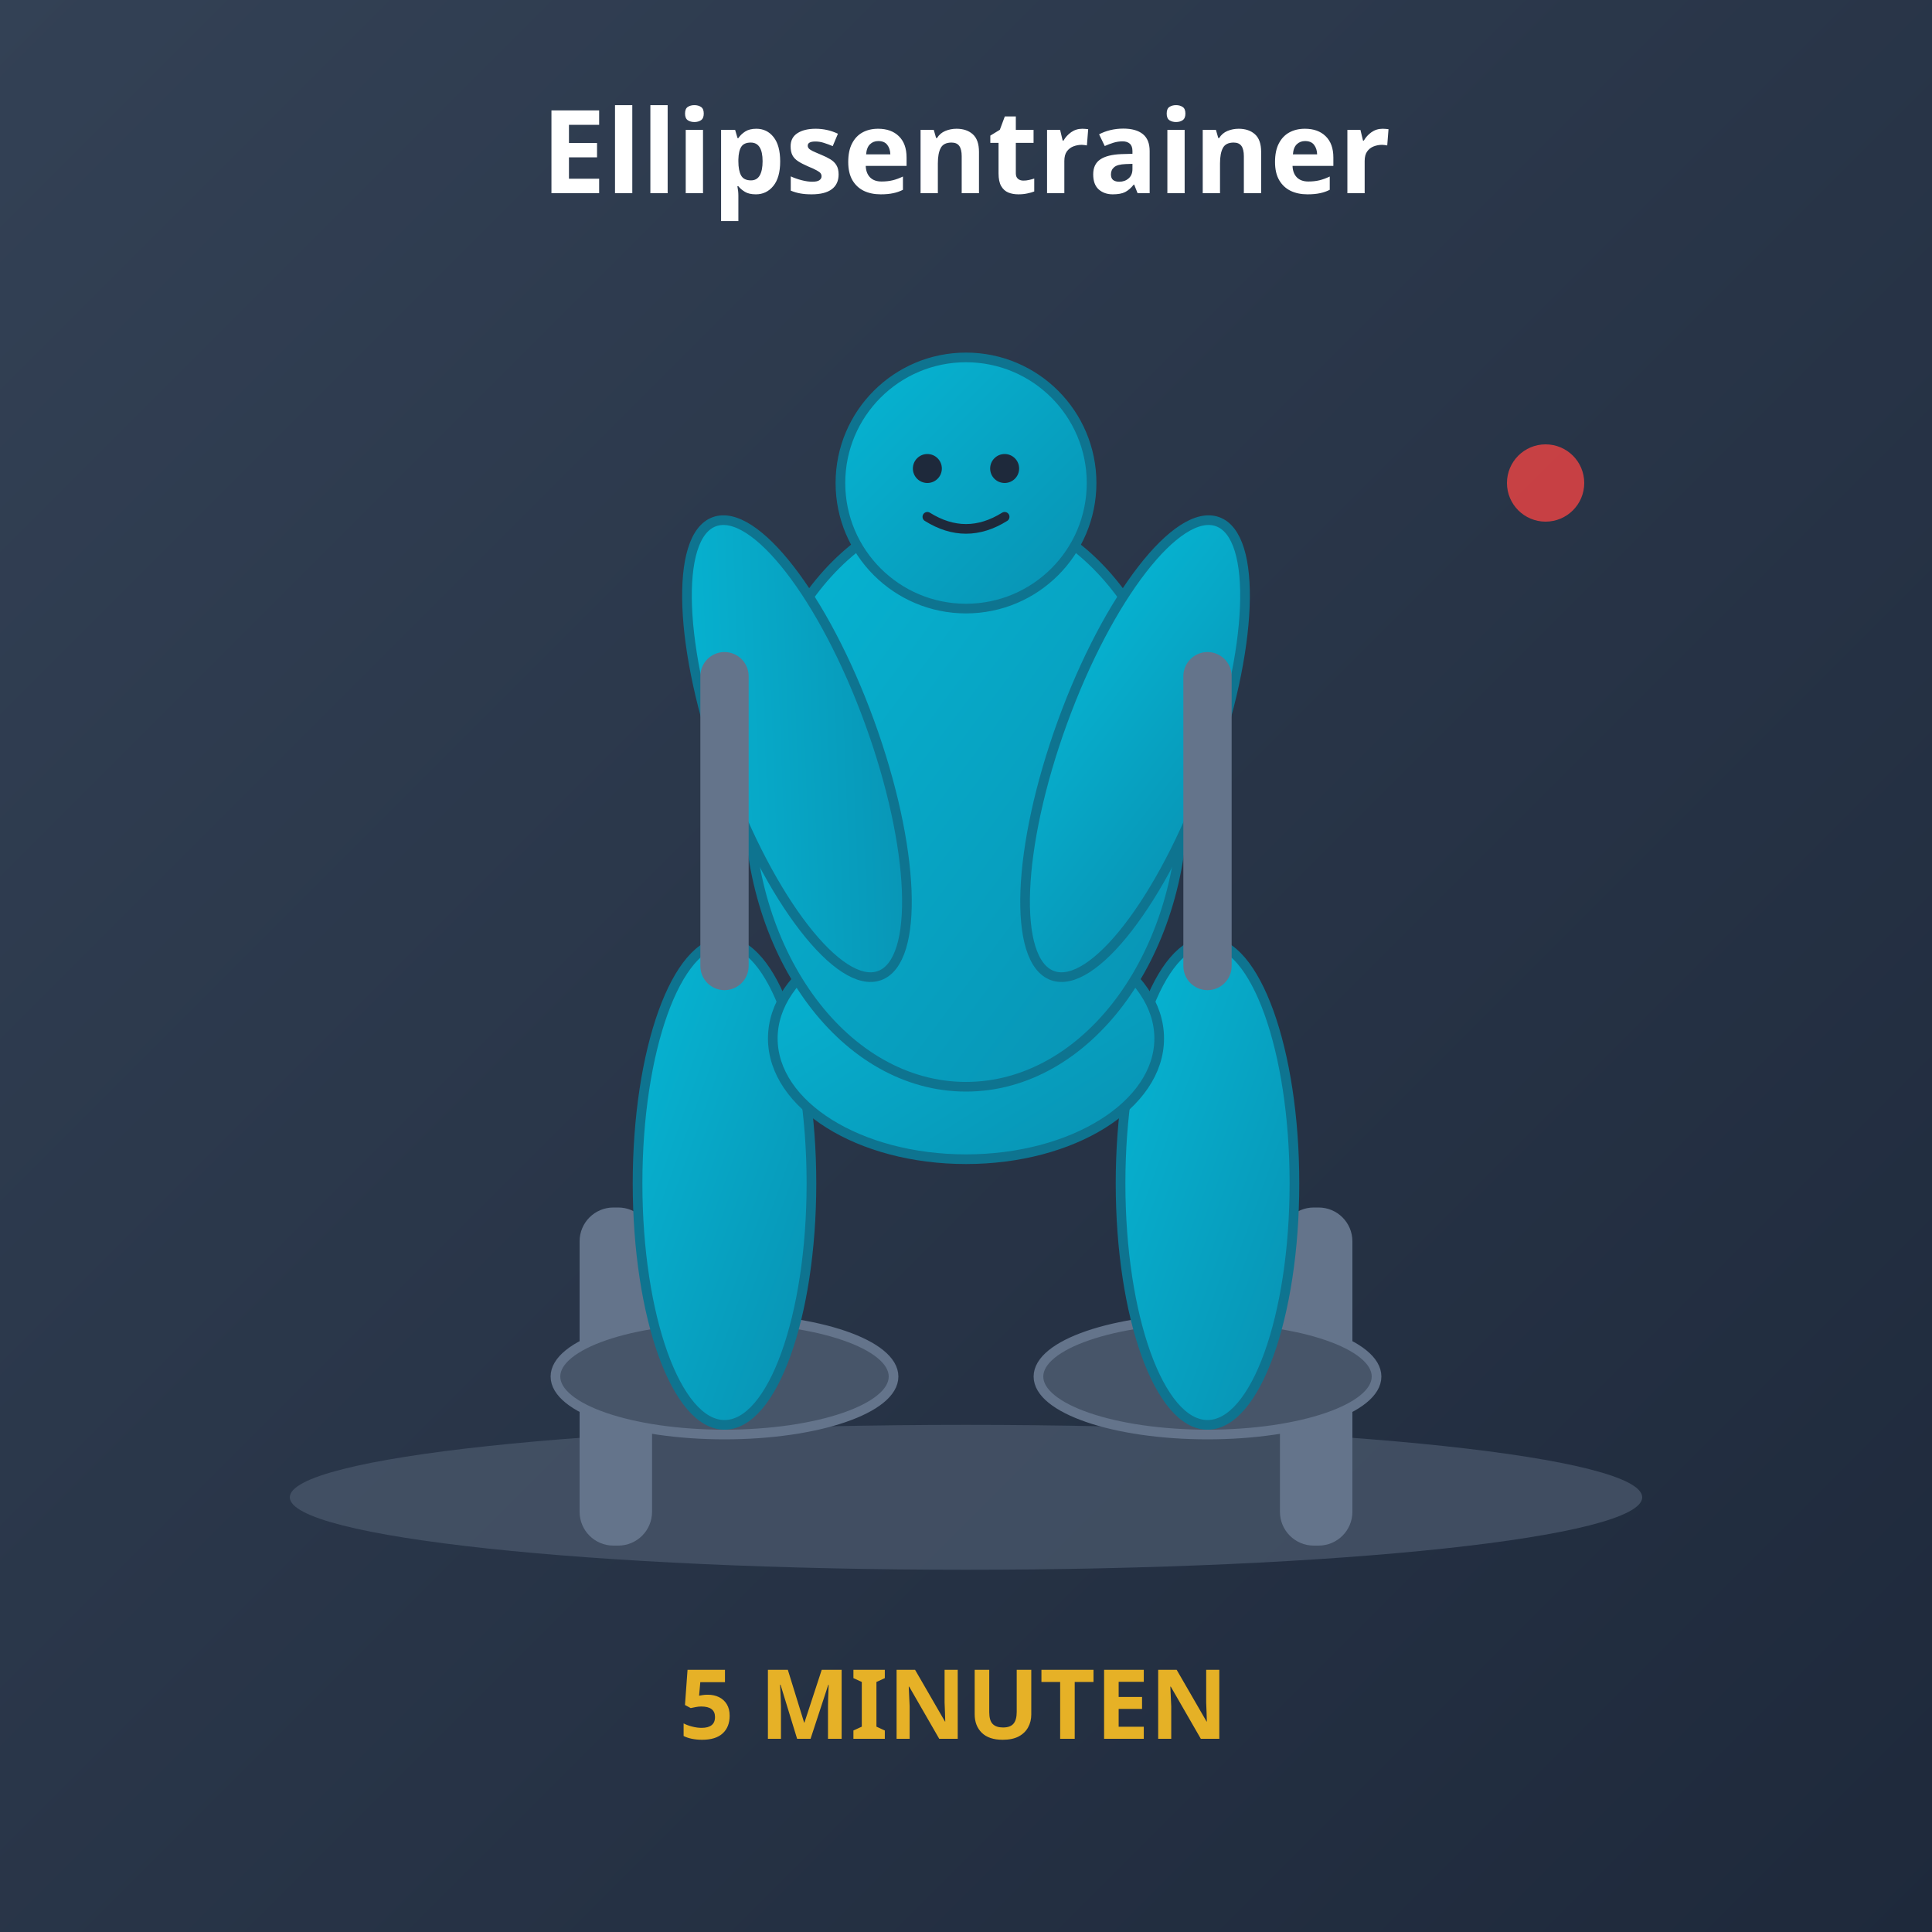
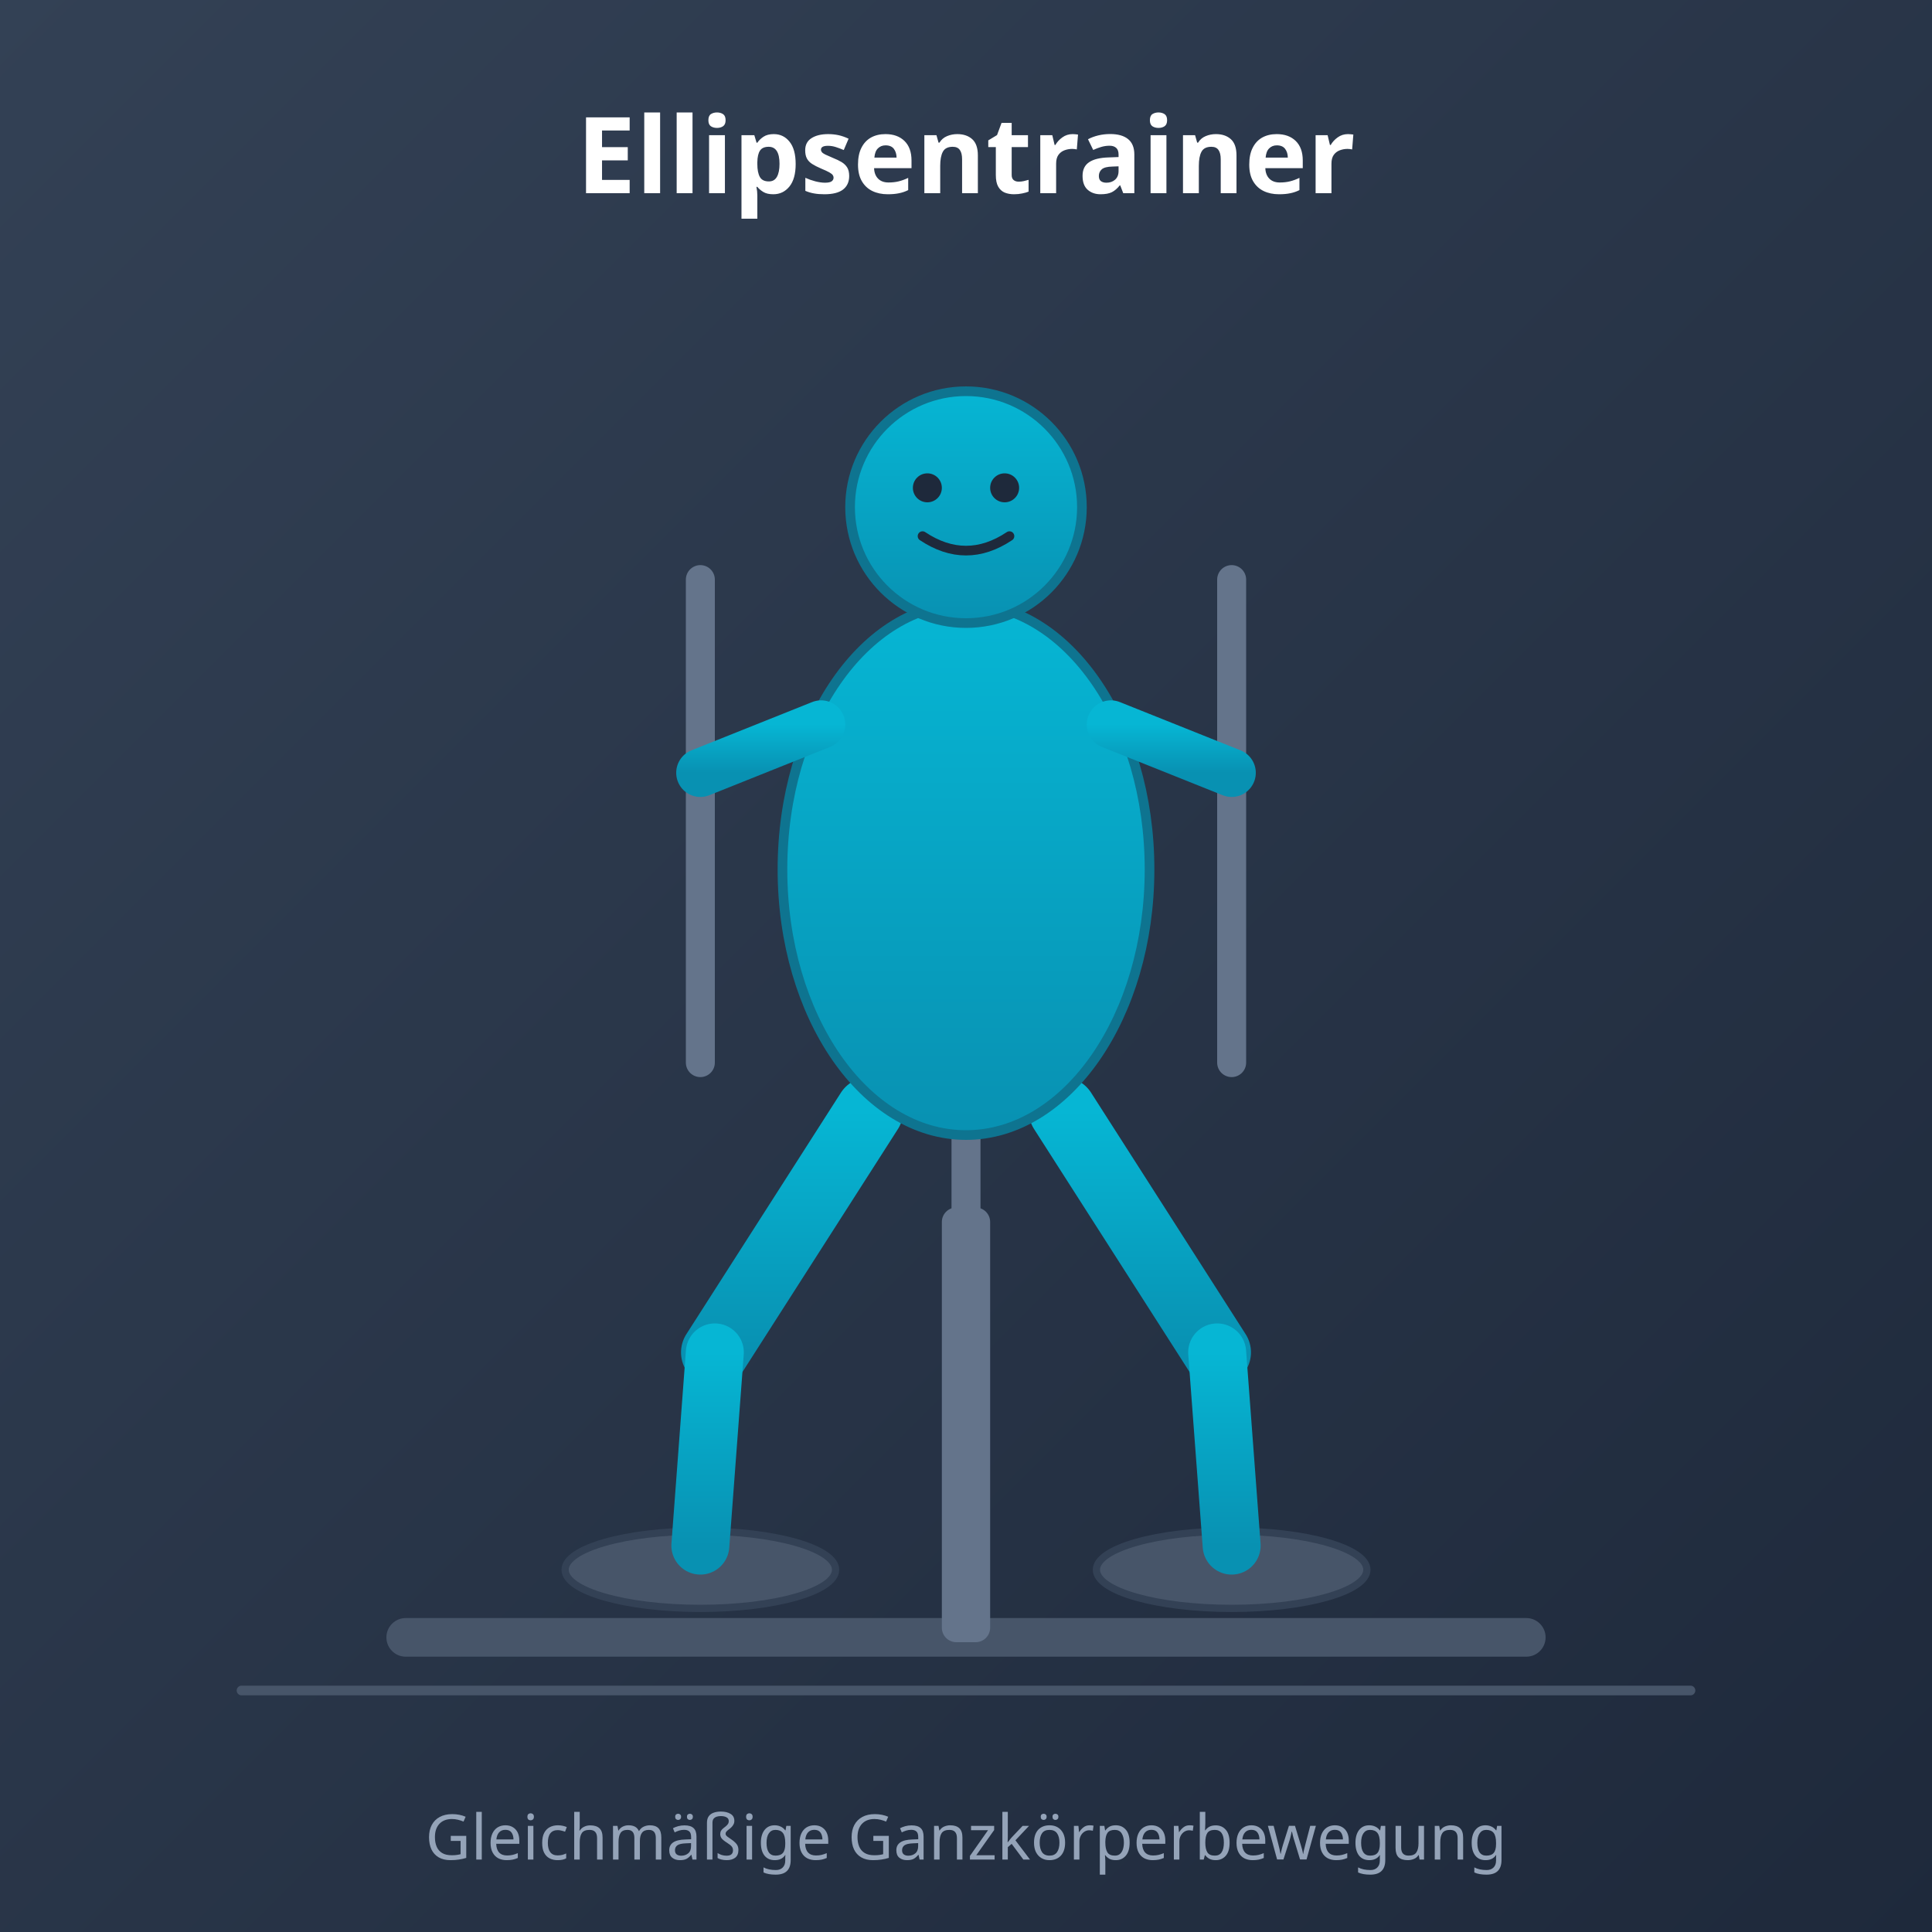
<svg xmlns="http://www.w3.org/2000/svg" width="400" height="400" viewBox="0 0 400 400">
  <defs>
-     <linearGradient id="bgEllipse" x1="0%" y1="0%" x2="100%" y2="100%">
-       <stop offset="0%" style="stop-color:#334155;stop-opacity:1" />
-       <stop offset="100%" style="stop-color:#1e293b;stop-opacity:1" />
+     <linearGradient id="bgET" x1="0%" y1="0%" x2="100%" y2="100%">
+       <stop offset="0%" stop-color="#334155" />
+       <stop offset="100%" stop-color="#1e293b" />
    </linearGradient>
-     <linearGradient id="bodyEllipse" x1="0%" y1="0%" x2="100%" y2="100%">
-       <stop offset="0%" style="stop-color:#06b6d4;stop-opacity:1" />
-       <stop offset="100%" style="stop-color:#0891b2;stop-opacity:1" />
+     <linearGradient id="bodyET" x1="0%" y1="0%" x2="0%" y2="100%">
+       <stop offset="0%" stop-color="#06b6d4" />
+       <stop offset="100%" stop-color="#0891b2" />
    </linearGradient>
  </defs>
-   <rect width="400" height="400" fill="url(#bgEllipse)" />
-   <text x="200" y="40" font-family="system-ui" font-size="24" font-weight="bold" fill="#ffffff" text-anchor="middle">Ellipsentrainer</text>
-   <ellipse cx="200" cy="310" rx="140" ry="15" fill="#475569" opacity="0.8" />
-   <rect x="120" y="250" width="15" height="70" rx="7" fill="#64748b" />
-   <rect x="265" y="250" width="15" height="70" rx="7" fill="#64748b" />
-   <ellipse cx="150" cy="285" rx="35" ry="12" fill="#475569" stroke="#64748b" stroke-width="2">
-     <animate attributeName="cy" values="285;275;285;295;285" dur="2s" repeatCount="indefinite" />
+   <rect width="400" height="400" fill="url(#bgET)" />
+   <text x="200" y="40" font-family="system-ui,sans-serif" font-size="22" font-weight="bold" fill="#ffffff" text-anchor="middle">Ellipsentrainer</text>
+   <rect x="80" y="335" width="240" height="8" rx="4" fill="#475569" />
+   <rect x="195" y="250" width="10" height="90" rx="3" fill="#64748b" />
+   <rect x="197" y="100" width="6" height="160" rx="3" fill="#64748b" />
+   <rect x="185" y="90" width="30" height="18" rx="4" fill="#475569" />
+   <line x1="145" y1="120" x2="145" y2="220" stroke="#64748b" stroke-width="6" stroke-linecap="round">
+     <animate attributeName="x1" values="145;140;145;150;145" dur="2.5s" repeatCount="indefinite" calcMode="spline" keySplines="0.4 0 0.6 1;0.4 0 0.6 1;0.4 0 0.6 1;0.4 0 0.6 1" />
+     <animate attributeName="x2" values="145;140;145;150;145" dur="2.5s" repeatCount="indefinite" calcMode="spline" keySplines="0.4 0 0.6 1;0.4 0 0.6 1;0.4 0 0.6 1;0.4 0 0.6 1" />
+   </line>
+   <line x1="255" y1="120" x2="255" y2="220" stroke="#64748b" stroke-width="6" stroke-linecap="round">
+     <animate attributeName="x1" values="255;260;255;250;255" dur="2.5s" repeatCount="indefinite" calcMode="spline" keySplines="0.4 0 0.6 1;0.4 0 0.6 1;0.4 0 0.6 1;0.4 0 0.6 1" />
+     <animate attributeName="x2" values="255;260;255;250;255" dur="2.5s" repeatCount="indefinite" calcMode="spline" keySplines="0.4 0 0.6 1;0.4 0 0.6 1;0.4 0 0.6 1;0.4 0 0.6 1" />
+   </line>
+   <ellipse cx="145" cy="325" rx="28" ry="8" fill="#475569" stroke="#334155" stroke-width="1.5">
+     <animate attributeName="cy" values="325;315;325;335;325" dur="2.5s" repeatCount="indefinite" calcMode="spline" keySplines="0.4 0 0.6 1;0.4 0 0.6 1;0.4 0 0.6 1;0.4 0 0.6 1" />
  </ellipse>
-   <ellipse cx="250" cy="285" rx="35" ry="12" fill="#475569" stroke="#64748b" stroke-width="2">
-     <animate attributeName="cy" values="285;295;285;275;285" dur="2s" repeatCount="indefinite" />
+   <ellipse cx="255" cy="325" rx="28" ry="8" fill="#475569" stroke="#334155" stroke-width="1.5">
+     <animate attributeName="cy" values="325;335;325;315;325" dur="2.5s" repeatCount="indefinite" calcMode="spline" keySplines="0.4 0 0.6 1;0.4 0 0.6 1;0.4 0 0.6 1;0.4 0 0.6 1" />
  </ellipse>
-   <g>
-     <ellipse cx="150" cy="245" rx="18" ry="50" fill="url(#bodyEllipse)" stroke="#0e7490" stroke-width="2">
-       <animate attributeName="cy" values="245;235;245;255;245" dur="2s" repeatCount="indefinite" />
-       <animate attributeName="ry" values="50;55;50;45;50" dur="2s" repeatCount="indefinite" />
-     </ellipse>
-     <ellipse cx="250" cy="245" rx="18" ry="50" fill="url(#bodyEllipse)" stroke="#0e7490" stroke-width="2">
-       <animate attributeName="cy" values="245;255;245;235;245" dur="2s" repeatCount="indefinite" />
-       <animate attributeName="ry" values="50;45;50;55;50" dur="2s" repeatCount="indefinite" />
-     </ellipse>
-     <ellipse cx="200" cy="215" rx="40" ry="25" fill="url(#bodyEllipse)" stroke="#0e7490" stroke-width="2" />
-   </g>
-   <g>
-     <ellipse cx="200" cy="165" rx="45" ry="60" fill="url(#bodyEllipse)" stroke="#0e7490" stroke-width="2">
-       <animate attributeName="cy" values="165;163;165;167;165" dur="2s" repeatCount="indefinite" />
-     </ellipse>
-     <circle cx="200" cy="100" r="26" fill="url(#bodyEllipse)" stroke="#0e7490" stroke-width="2">
-       <animate attributeName="cy" values="100;98;100;102;100" dur="2s" repeatCount="indefinite" />
-     </circle>
-     <circle cx="192" cy="97" r="3" fill="#1e293b">
-       <animate attributeName="cy" values="97;95;97;99;97" dur="2s" repeatCount="indefinite" />
-     </circle>
-     <circle cx="208" cy="97" r="3" fill="#1e293b">
-       <animate attributeName="cy" values="97;95;97;99;97" dur="2s" repeatCount="indefinite" />
-     </circle>
-     <path d="M 192 107 Q 200 112 208 107" stroke="#1e293b" stroke-width="2" fill="none" stroke-linecap="round">
-       <animate attributeName="d" values="M 192 107 Q 200 112 208 107; M 192 105 Q 200 110 208 105; M 192 107 Q 200 112 208 107; M 192 109 Q 200 114 208 109; M 192 107 Q 200 112 208 107" dur="2s" repeatCount="indefinite" />
-     </path>
-     <ellipse cx="165" cy="155" rx="16" ry="50" fill="url(#bodyEllipse)" stroke="#0e7490" stroke-width="2" transform="rotate(-20 165 155)">
-       <animate attributeName="cy" values="155;152;155;158;155" dur="2s" repeatCount="indefinite" />
-       <animateTransform attributeName="transform" type="rotate" values="-20 165 155; -25 165 152; -20 165 155; -15 165 158; -20 165 155" dur="2s" repeatCount="indefinite" additive="sum" />
-     </ellipse>
-     <ellipse cx="235" cy="155" rx="16" ry="50" fill="url(#bodyEllipse)" stroke="#0e7490" stroke-width="2" transform="rotate(20 235 155)">
-       <animate attributeName="cy" values="155;158;155;152;155" dur="2s" repeatCount="indefinite" />
-       <animateTransform attributeName="transform" type="rotate" values="20 235 155; 15 235 158; 20 235 155; 25 235 152; 20 235 155" dur="2s" repeatCount="indefinite" additive="sum" />
-     </ellipse>
-   </g>
-   <rect x="145" y="135" width="10" height="70" rx="5" fill="#64748b">
-     <animate attributeName="y" values="135;132;135;138;135" dur="2s" repeatCount="indefinite" />
-   </rect>
-   <rect x="245" y="135" width="10" height="70" rx="5" fill="#64748b">
-     <animate attributeName="y" values="135;138;135;132;135" dur="2s" repeatCount="indefinite" />
-   </rect>
-   <g opacity="0.9">
-     <text x="200" y="360" font-family="system-ui" font-size="20" fill="#fbbf24" font-weight="bold" text-anchor="middle">
-       5 MINUTEN
-       <animate attributeName="opacity" values="0.7;1;0.7" dur="2s" repeatCount="indefinite" />
-     </text>
-   </g>
-   <g opacity="0.8">
-     <circle cx="320" cy="100" r="8" fill="#ef4444">
-       <animate attributeName="r" values="8;12;8" dur="1s" repeatCount="indefinite" />
-       <animate attributeName="opacity" values="0.6;1;0.6" dur="1s" repeatCount="indefinite" />
-     </circle>
-   </g>
+   <line x1="50" y1="350" x2="350" y2="350" stroke="#475569" stroke-width="2" stroke-linecap="round" />
+   <line x1="180" y1="230" x2="148" y2="280" stroke="url(#bodyET)" stroke-width="14" stroke-linecap="round">
+     <animate attributeName="y2" values="280;270;280;290;280" dur="2.5s" repeatCount="indefinite" calcMode="spline" keySplines="0.4 0 0.6 1;0.4 0 0.6 1;0.4 0 0.6 1;0.4 0 0.6 1" />
+   </line>
+   <line x1="148" y1="280" x2="145" y2="320" stroke="url(#bodyET)" stroke-width="12" stroke-linecap="round">
+     <animate attributeName="y1" values="280;270;280;290;280" dur="2.5s" repeatCount="indefinite" calcMode="spline" keySplines="0.4 0 0.6 1;0.4 0 0.6 1;0.4 0 0.6 1;0.4 0 0.6 1" />
+     <animate attributeName="y2" values="320;310;320;330;320" dur="2.5s" repeatCount="indefinite" calcMode="spline" keySplines="0.4 0 0.6 1;0.4 0 0.6 1;0.4 0 0.6 1;0.4 0 0.6 1" />
+   </line>
+   <line x1="220" y1="230" x2="252" y2="280" stroke="url(#bodyET)" stroke-width="14" stroke-linecap="round">
+     <animate attributeName="y2" values="280;290;280;270;280" dur="2.5s" repeatCount="indefinite" calcMode="spline" keySplines="0.4 0 0.6 1;0.4 0 0.6 1;0.4 0 0.6 1;0.4 0 0.6 1" />
+   </line>
+   <line x1="252" y1="280" x2="255" y2="320" stroke="url(#bodyET)" stroke-width="12" stroke-linecap="round">
+     <animate attributeName="y1" values="280;290;280;270;280" dur="2.5s" repeatCount="indefinite" calcMode="spline" keySplines="0.4 0 0.6 1;0.4 0 0.6 1;0.4 0 0.6 1;0.4 0 0.6 1" />
+     <animate attributeName="y2" values="320;330;320;310;320" dur="2.5s" repeatCount="indefinite" calcMode="spline" keySplines="0.4 0 0.6 1;0.4 0 0.6 1;0.4 0 0.6 1;0.4 0 0.6 1" />
+   </line>
+   <ellipse cx="200" cy="180" rx="38" ry="55" fill="url(#bodyET)" stroke="#0e7490" stroke-width="2" />
+   <line x1="170" y1="150" x2="145" y2="160" stroke="url(#bodyET)" stroke-width="10" stroke-linecap="round">
+     <animate attributeName="x2" values="145;140;145;150;145" dur="2.5s" repeatCount="indefinite" calcMode="spline" keySplines="0.4 0 0.6 1;0.4 0 0.6 1;0.4 0 0.6 1;0.4 0 0.6 1" />
+   </line>
+   <line x1="230" y1="150" x2="255" y2="160" stroke="url(#bodyET)" stroke-width="10" stroke-linecap="round">
+     <animate attributeName="x2" values="255;260;255;250;255" dur="2.5s" repeatCount="indefinite" calcMode="spline" keySplines="0.4 0 0.6 1;0.4 0 0.6 1;0.4 0 0.6 1;0.4 0 0.6 1" />
+   </line>
+   <circle cx="200" cy="105" r="24" fill="url(#bodyET)" stroke="#0e7490" stroke-width="2" />
+   <circle cx="192" cy="101" r="3" fill="#1e293b" />
+   <circle cx="208" cy="101" r="3" fill="#1e293b" />
+   <path d="M191 111 Q200 117 209 111" stroke="#1e293b" stroke-width="2" fill="none" stroke-linecap="round" />
+   <text x="200" y="385" font-family="system-ui,sans-serif" font-size="13" fill="#94a3b8" text-anchor="middle">Gleichmäßige Ganzkörperbewegung</text>
</svg>
